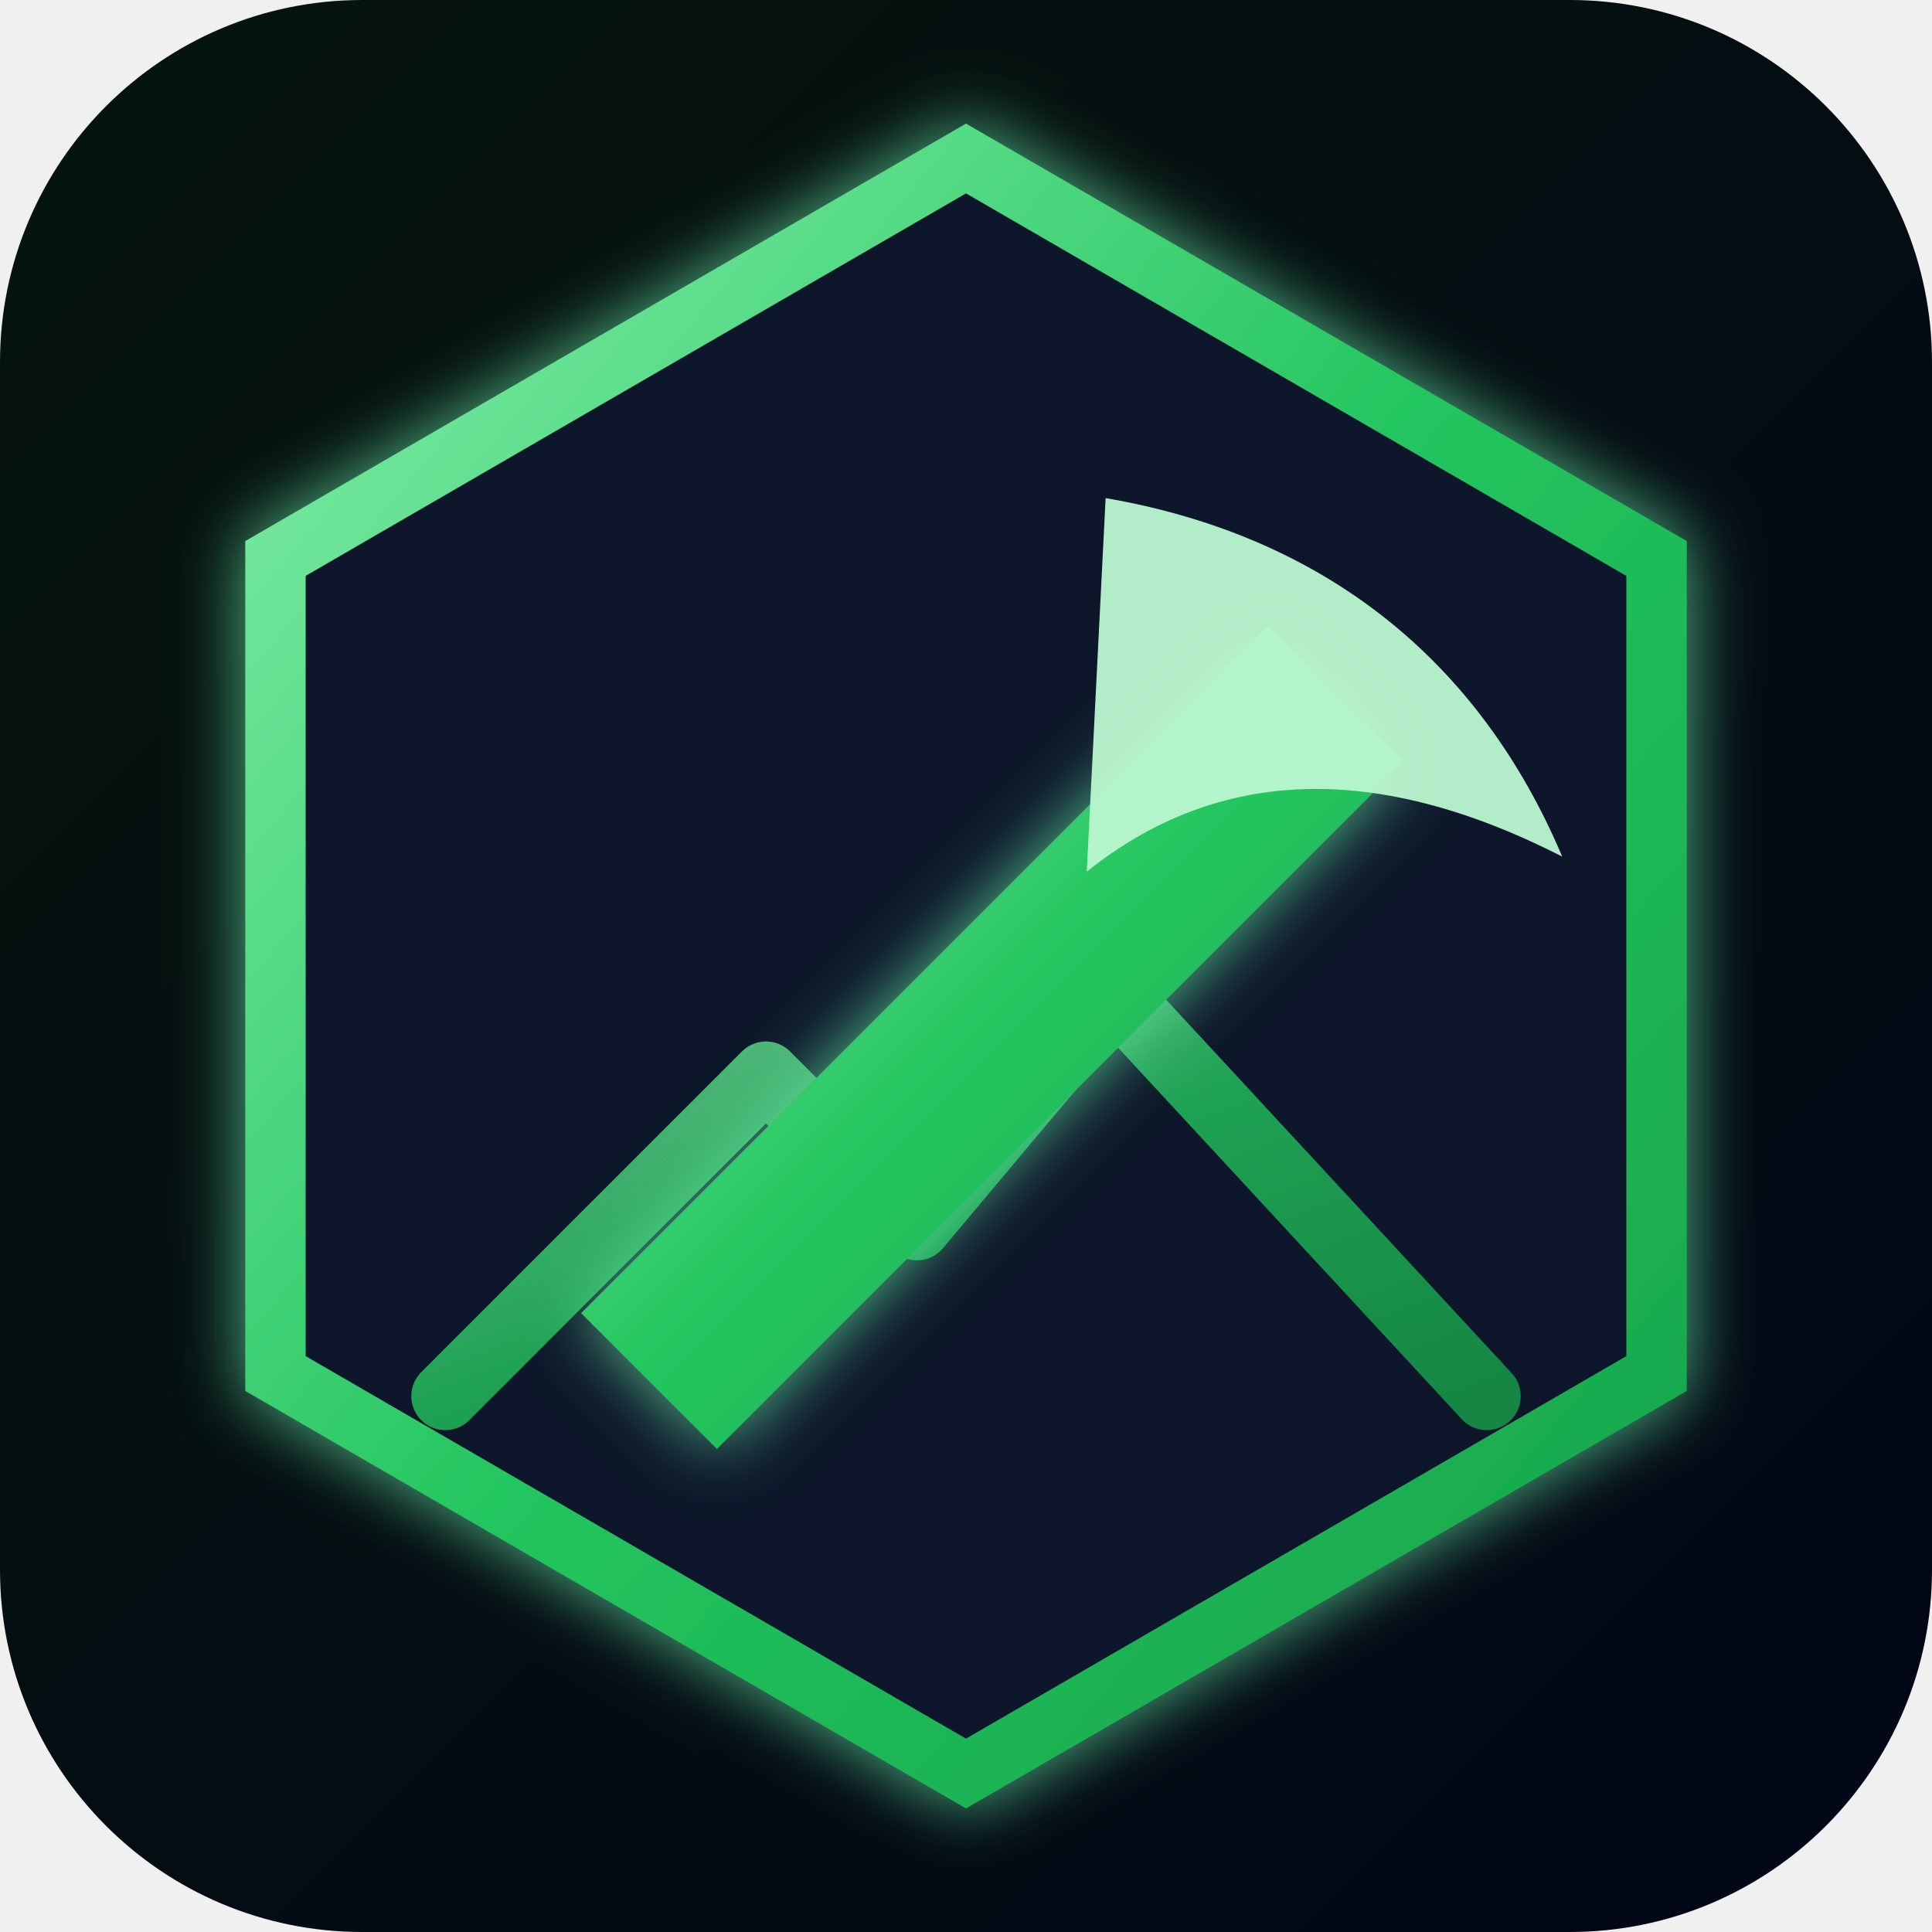
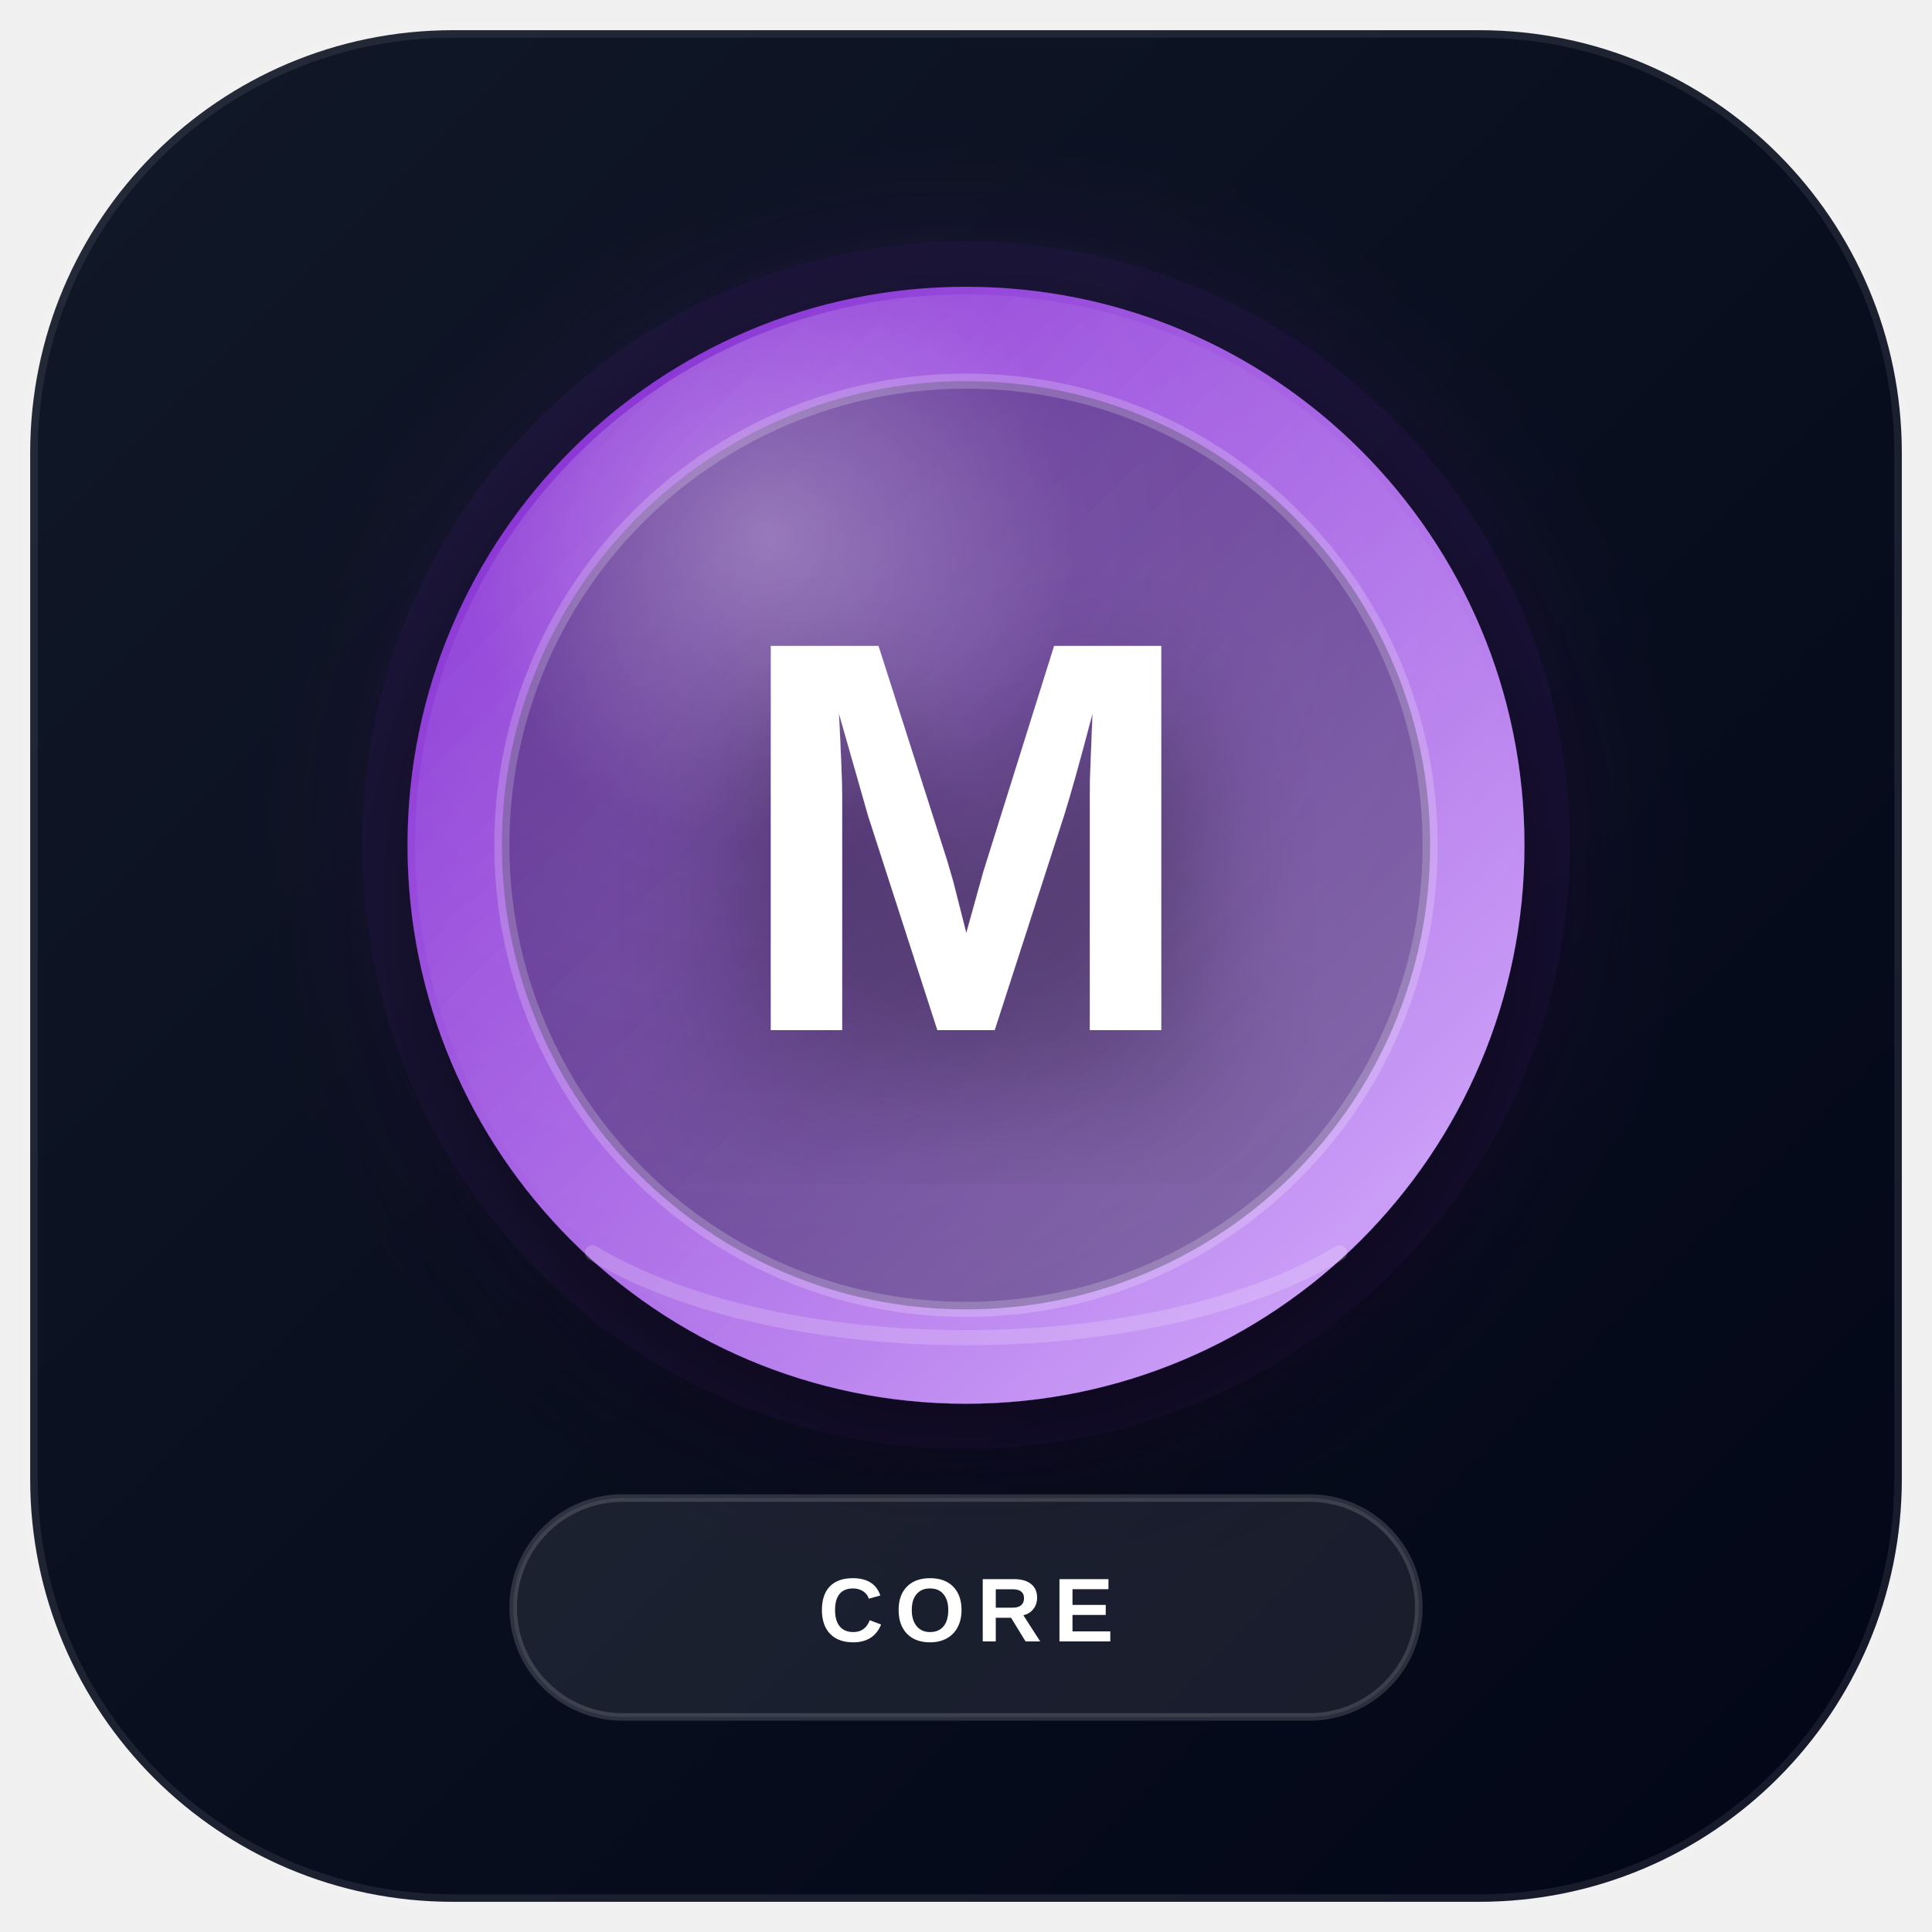
- <svg xmlns="http://www.w3.org/2000/svg" viewBox="0 0 512 512" role="img" aria-labelledby="title desc">
+ <svg xmlns="http://www.w3.org/2000/svg" viewBox="0 0 512 512" role="img">
  <defs>
-     <linearGradient id="bg" x1="0" y1="0" x2="1" y2="1">
-       <stop stop-color="#06150D" />
+     <linearGradient id="tile" x1="0" y1="0" x2="1" y2="1">
+       <stop offset="0" stop-color="#111827" />
      <stop offset="1" stop-color="#020617" />
    </linearGradient>
-     <linearGradient id="green" x1="0" y1="0" x2="1" y2="1">
-       <stop stop-color="#86EFAC" />
-       <stop offset=".5" stop-color="#22C55E" />
-       <stop offset="1" stop-color="#16A34A" />
+     <linearGradient id="brand" x1="0" y1="0" x2="1" y2="1">
+       <stop offset="0" stop-color="#7E22CE" />
+       <stop offset="1" stop-color="#D8B4FE" />
    </linearGradient>
+     <radialGradient id="shine" cx="32%" cy="22%" r="78%">
+       <stop offset="0" stop-color="#FFFFFF" stop-opacity=".34" />
+       <stop offset=".36" stop-color="#FFFFFF" stop-opacity=".07" />
+       <stop offset="1" stop-color="#FFFFFF" stop-opacity="0" />
+     </radialGradient>
+     <filter id="shadow" x="-40%" y="-40%" width="180%" height="180%">
+       <feDropShadow dx="0" dy="18" stdDeviation="20" flood-color="#000000" flood-opacity=".48" />
+     </filter>
    <filter id="glow" x="-40%" y="-40%" width="180%" height="180%">
-       <feGaussianBlur stdDeviation="9" result="b" />
-       <feColorMatrix in="b" type="matrix" values="0 0 0 0 .13 0 0 0 0 .77 0 0 0 0 .37 0 0 0 .8 0" />
+       <feGaussianBlur stdDeviation="16" result="blur" />
      <feMerge>
-         <feMergeNode />
+         <feMergeNode in="blur" />
        <feMergeNode in="SourceGraphic" />
      </feMerge>
    </filter>
  </defs>
-   <rect width="512" height="512" rx="96" fill="url(#bg)" />
-   <path d="M256 42 439 148v216L256 470 73 364V148Z" fill="#0F172A" stroke="url(#green)" stroke-width="16" filter="url(#glow)" />
-   <path d="M118 370 203 285l40 40 52-62 99 107" fill="none" stroke="url(#green)" stroke-width="18" stroke-linecap="round" stroke-linejoin="round" opacity=".8" />
-   <path d="M154 348 336 166l36 36-182 182z" fill="url(#green)" filter="url(#glow)" />
-   <path d="M293 132c58 10 99 43 121 95-49-25-91-24-126 4Z" fill="#BBF7D0" opacity=".95" />
-   <path d="M126 395h260" stroke="url(#green)" stroke-width="18" stroke-linecap="round" />
+   <rect x="8" y="8" width="496" height="496" rx="112" fill="url(#tile)" stroke="#FFFFFF" stroke-opacity=".08" stroke-width="4" />
+   <circle cx="256" cy="224" r="160" fill="#7E22CE" opacity=".14" filter="url(#glow)" />
+   <circle cx="256" cy="224" r="148" fill="url(#brand)" filter="url(#shadow)" />
+   <circle cx="256" cy="224" r="123" fill="#07101F" fill-opacity=".36" stroke="#FFFFFF" stroke-opacity=".20" stroke-width="4" />
+   <circle cx="256" cy="224" r="146" fill="url(#shine)" />
+   <path d="M157 332 C207 362 305 362 355 332" fill="none" stroke="#FFFFFF" stroke-opacity=".18" stroke-width="4" stroke-linecap="round" />
+   <text x="256" y="273" text-anchor="middle" font-family="Arial,Helvetica,sans-serif" font-size="148" font-weight="800" fill="#FFFFFF" filter="url(#shadow)">M</text>
+   <rect x="136" y="397" width="240" height="58" rx="29" fill="#FFFFFF" fill-opacity=".08" stroke="#FFFFFF" stroke-opacity=".15" stroke-width="2" />
+   <text x="256" y="435" text-anchor="middle" font-family="Arial,Helvetica,sans-serif" font-size="24" font-weight="800" letter-spacing="3" fill="#FFFFFF">CORE</text>
</svg>
